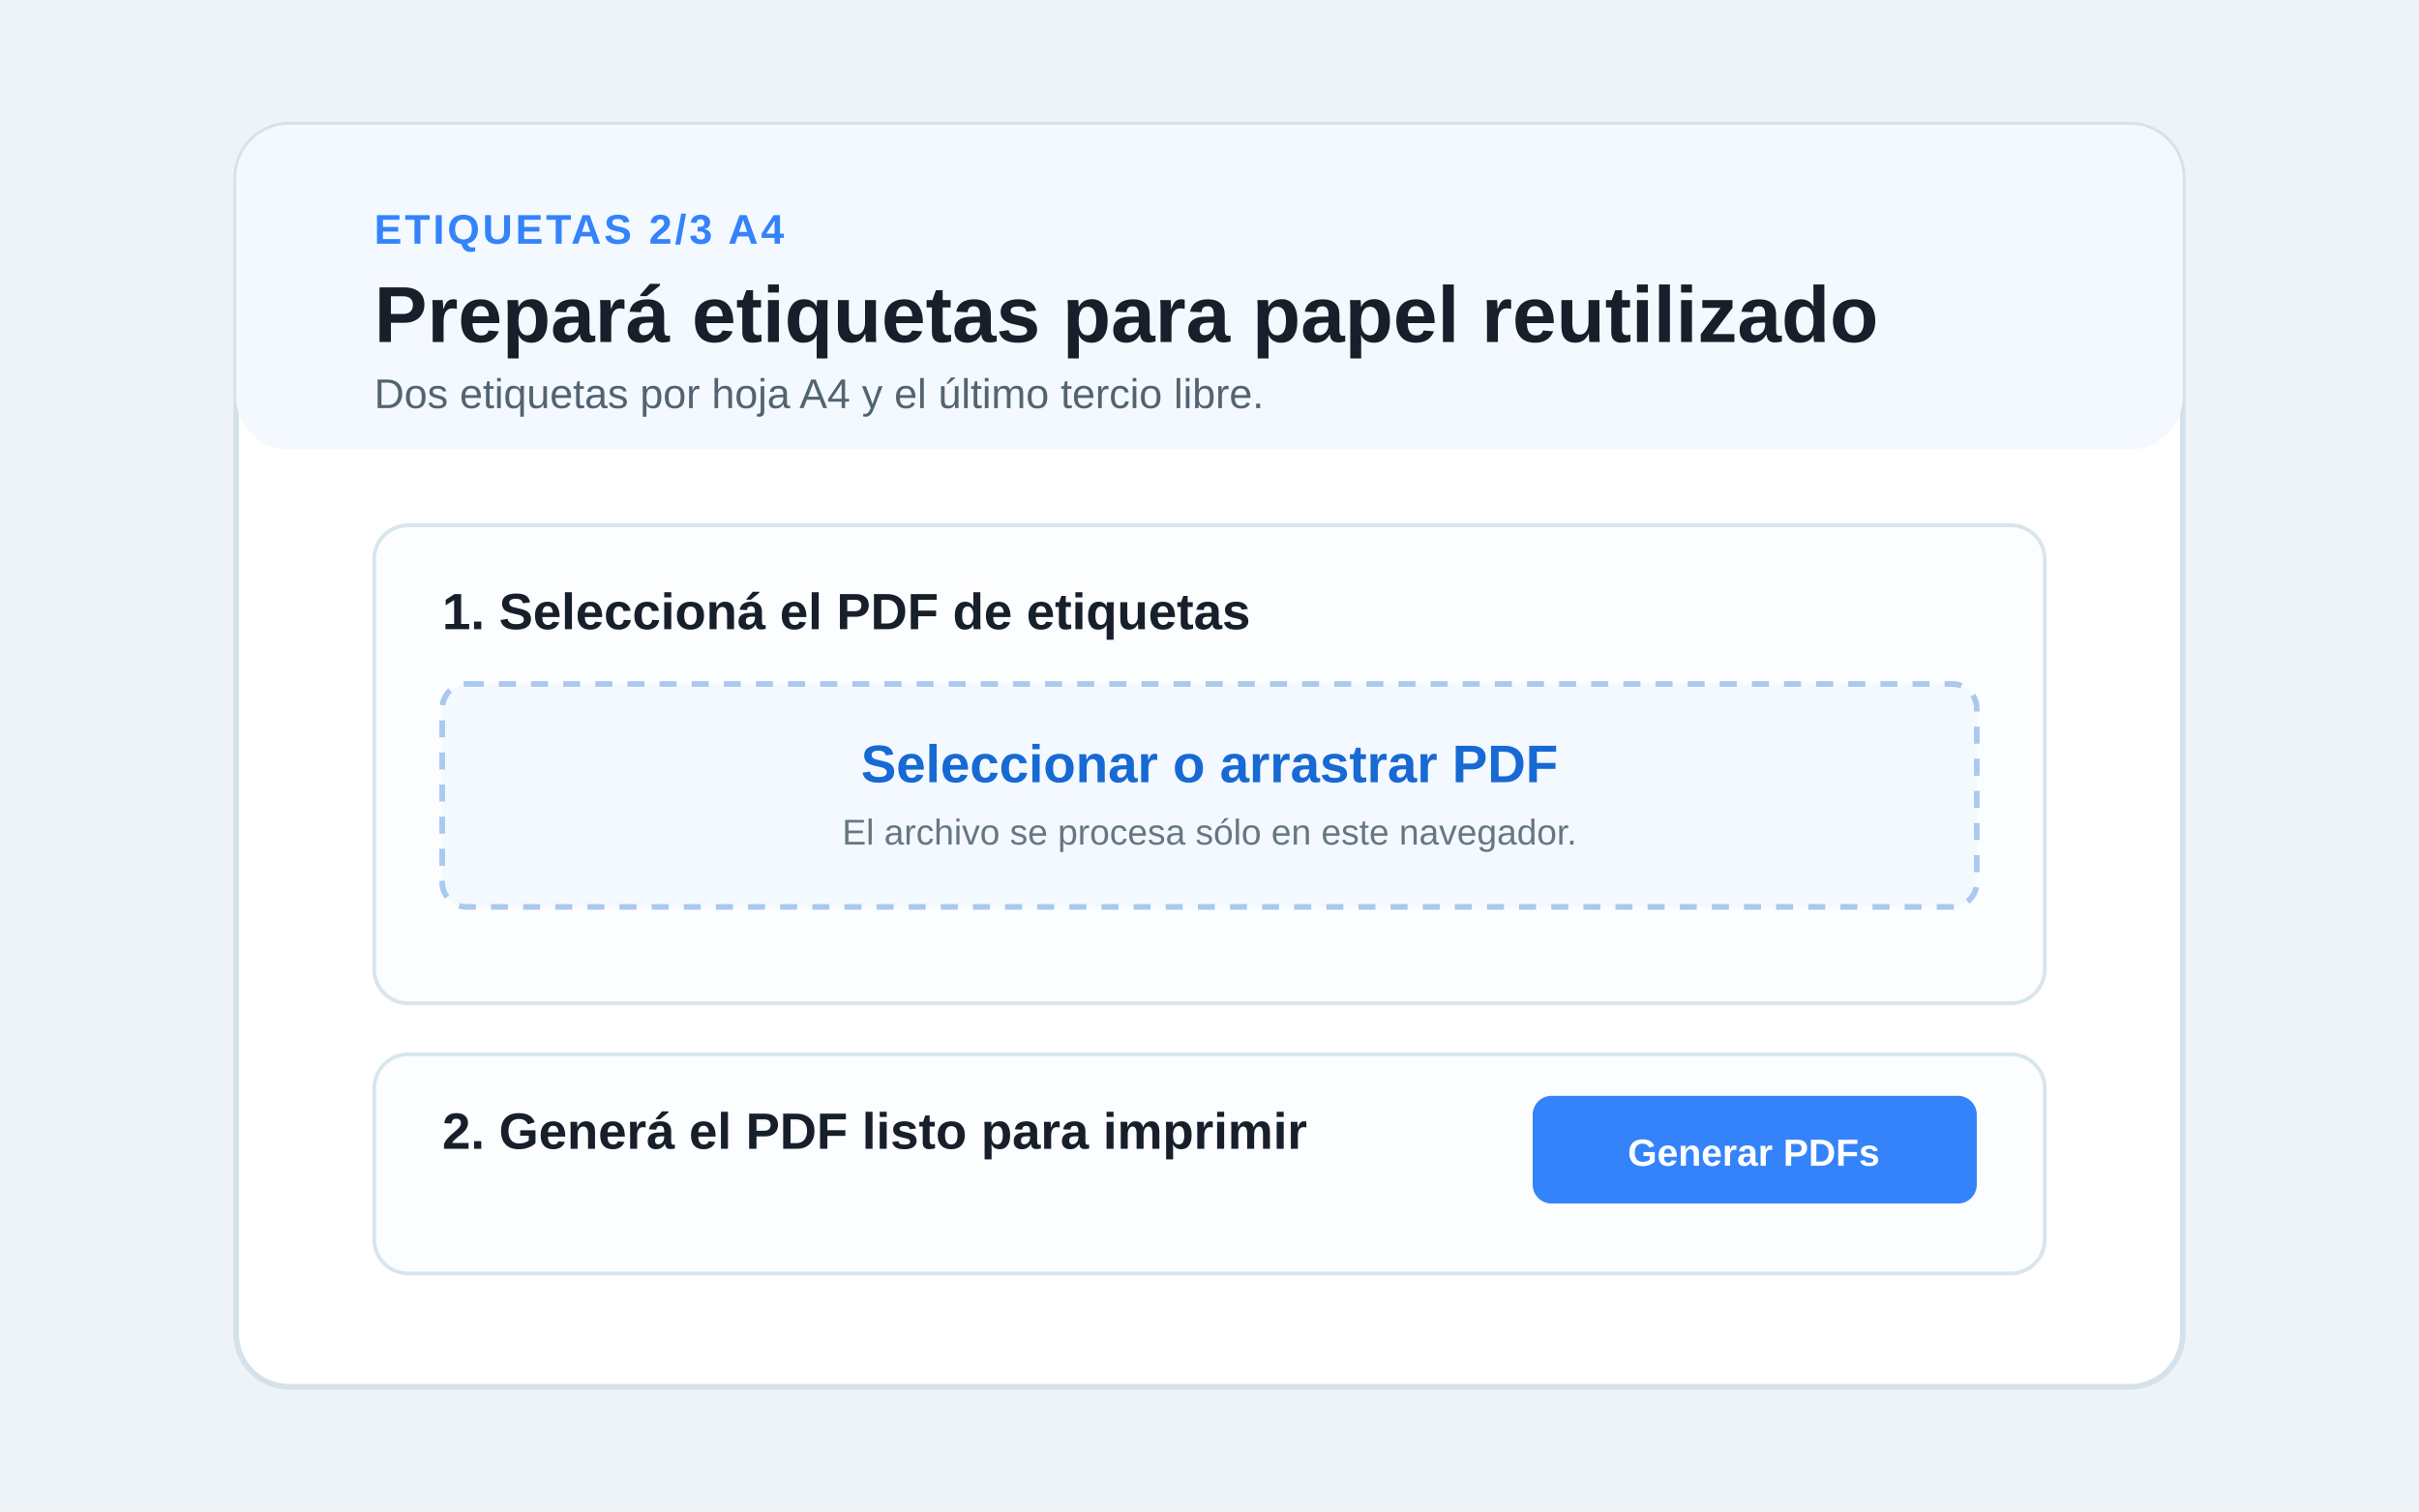
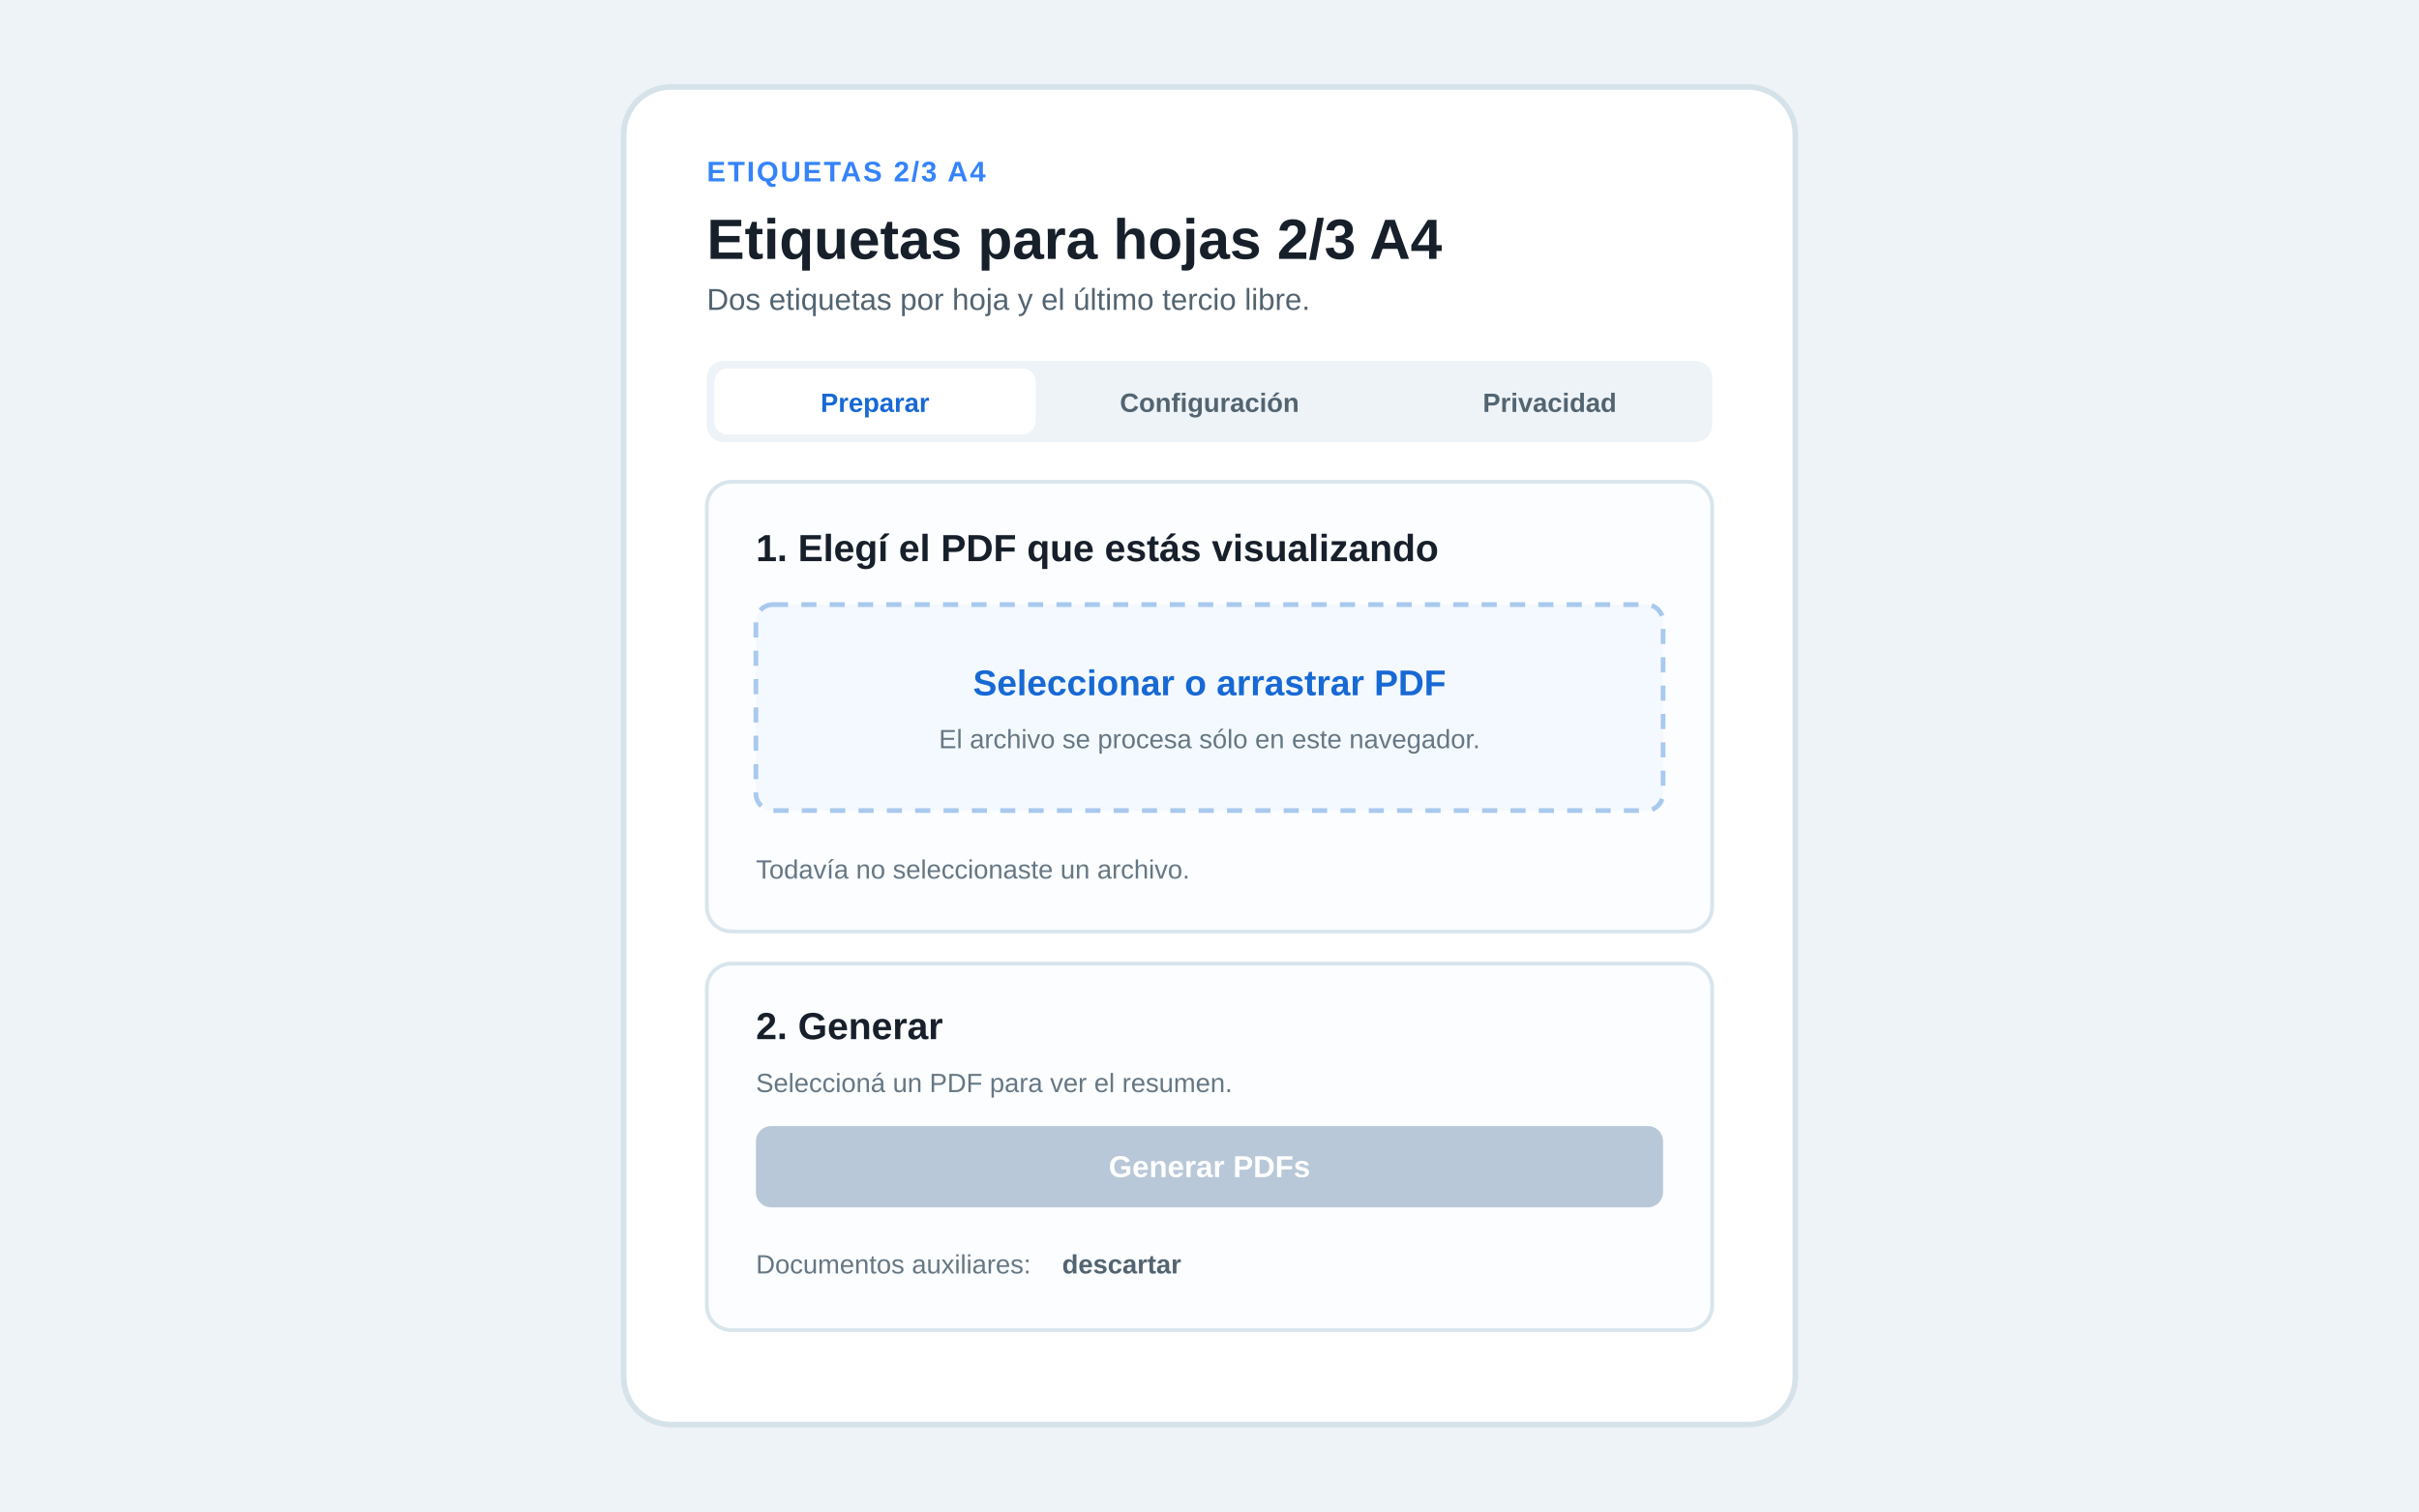
<svg xmlns="http://www.w3.org/2000/svg" width="1280" height="800" viewBox="0 0 1280 800">
  <rect width="1280" height="800" fill="#eef3f7" />
-   <rect x="125" y="66" width="1030" height="668" rx="28" fill="#fff" stroke="#d6e2ea" stroke-width="3" />
-   <rect x="125" y="66" width="1030" height="172" rx="28" fill="#f4f9ff" />
-   <text x="198" y="129" fill="#3483fa" font-family="Arial, sans-serif" font-size="22" font-weight="700" letter-spacing="1.5">ETIQUETAS 2/3 A4</text>
-   <text x="198" y="181" fill="#17202a" font-family="Arial, sans-serif" font-size="42" font-weight="700">Prepará etiquetas para papel reutilizado</text>
-   <text x="198" y="216" fill="#536471" font-family="Arial, sans-serif" font-size="22">Dos etiquetas por hoja A4 y el último tercio libre.</text>
-   <rect x="198" y="278" width="884" height="253" rx="18" fill="#fbfdff" stroke="#d9e5ed" stroke-width="2" />
-   <text x="234" y="333" fill="#17202a" font-family="Arial, sans-serif" font-size="27" font-weight="700">1. Seleccioná el PDF de etiquetas</text>
-   <rect x="234" y="362" width="812" height="118" rx="13" fill="#f4f9ff" stroke="#a9c9ee" stroke-width="3" stroke-dasharray="9 8" />
-   <text x="640" y="414" fill="#1769d4" text-anchor="middle" font-family="Arial, sans-serif" font-size="28" font-weight="700">Seleccionar o arrastrar PDF</text>
-   <text x="640" y="447" fill="#667784" text-anchor="middle" font-family="Arial, sans-serif" font-size="19">El archivo se procesa sólo en este navegador.</text>
-   <rect x="198" y="558" width="884" height="116" rx="18" fill="#fbfdff" stroke="#d9e5ed" stroke-width="2" />
-   <text x="234" y="608" fill="#17202a" font-family="Arial, sans-serif" font-size="27" font-weight="700">2. Generá el PDF listo para imprimir</text>
-   <rect x="811" y="580" width="235" height="57" rx="10" fill="#3483fa" />
-   <text x="928" y="617" fill="#fff" text-anchor="middle" font-family="Arial, sans-serif" font-size="20" font-weight="700">Generar PDFs</text>
+   <rect x="330" y="46" width="620" height="708" rx="25" fill="#fff" stroke="#d6e2ea" stroke-width="3" />
+   <text x="374" y="96" fill="#3483fa" font-family="Arial, sans-serif" font-size="15" font-weight="700" letter-spacing="1">ETIQUETAS 2/3 A4</text>
+   <text x="374" y="137" fill="#17202a" font-family="Arial, sans-serif" font-size="30" font-weight="700">Etiquetas para hojas 2/3 A4</text>
+   <text x="374" y="164" fill="#536471" font-family="Arial, sans-serif" font-size="16">Dos etiquetas por hoja y el último tercio libre.</text>
+   <rect x="374" y="191" width="532" height="43" rx="9" fill="#edf3f7" />
+   <rect x="378" y="195" width="170" height="35" rx="7" fill="#fff" />
+   <text x="463" y="218" fill="#1769d4" text-anchor="middle" font-family="Arial, sans-serif" font-size="14" font-weight="700">Preparar</text>
+   <text x="640" y="218" fill="#536471" text-anchor="middle" font-family="Arial, sans-serif" font-size="14" font-weight="700">Configuración</text>
+   <text x="820" y="218" fill="#536471" text-anchor="middle" font-family="Arial, sans-serif" font-size="14" font-weight="700">Privacidad</text>
+   <rect x="374" y="255" width="532" height="238" rx="13" fill="#fbfdff" stroke="#d9e5ed" stroke-width="2" />
+   <text x="400" y="297" fill="#17202a" font-family="Arial, sans-serif" font-size="20" font-weight="700">1. Elegí el PDF que estás visualizando</text>
+   <rect x="400" y="320" width="480" height="109" rx="9" fill="#f4f9ff" stroke="#a9c9ee" stroke-width="2.5" stroke-dasharray="8 7" />
+   <text x="640" y="368" fill="#1769d4" text-anchor="middle" font-family="Arial, sans-serif" font-size="19" font-weight="700">Seleccionar o arrastrar PDF</text>
+   <text x="640" y="396" fill="#667784" text-anchor="middle" font-family="Arial, sans-serif" font-size="14">El archivo se procesa sólo en este navegador.</text>
+   <text x="400" y="465" fill="#667784" font-family="Arial, sans-serif" font-size="14">Todavía no seleccionaste un archivo.</text>
+   <rect x="374" y="510" width="532" height="194" rx="13" fill="#fbfdff" stroke="#d9e5ed" stroke-width="2" />
+   <text x="400" y="550" fill="#17202a" font-family="Arial, sans-serif" font-size="20" font-weight="700">2. Generar</text>
+   <text x="400" y="578" fill="#667784" font-family="Arial, sans-serif" font-size="14">Seleccioná un PDF para ver el resumen.</text>
+   <rect x="400" y="596" width="480" height="43" rx="8" fill="#b8c8d8" />
+   <text x="640" y="623" fill="#fff" text-anchor="middle" font-family="Arial, sans-serif" font-size="16" font-weight="700">Generar PDFs</text>
+   <text x="400" y="674" fill="#667784" font-family="Arial, sans-serif" font-size="14">Documentos auxiliares: </text>
+   <text x="562" y="674" fill="#536471" font-family="Arial, sans-serif" font-size="14" font-weight="700">descartar</text>
</svg>
